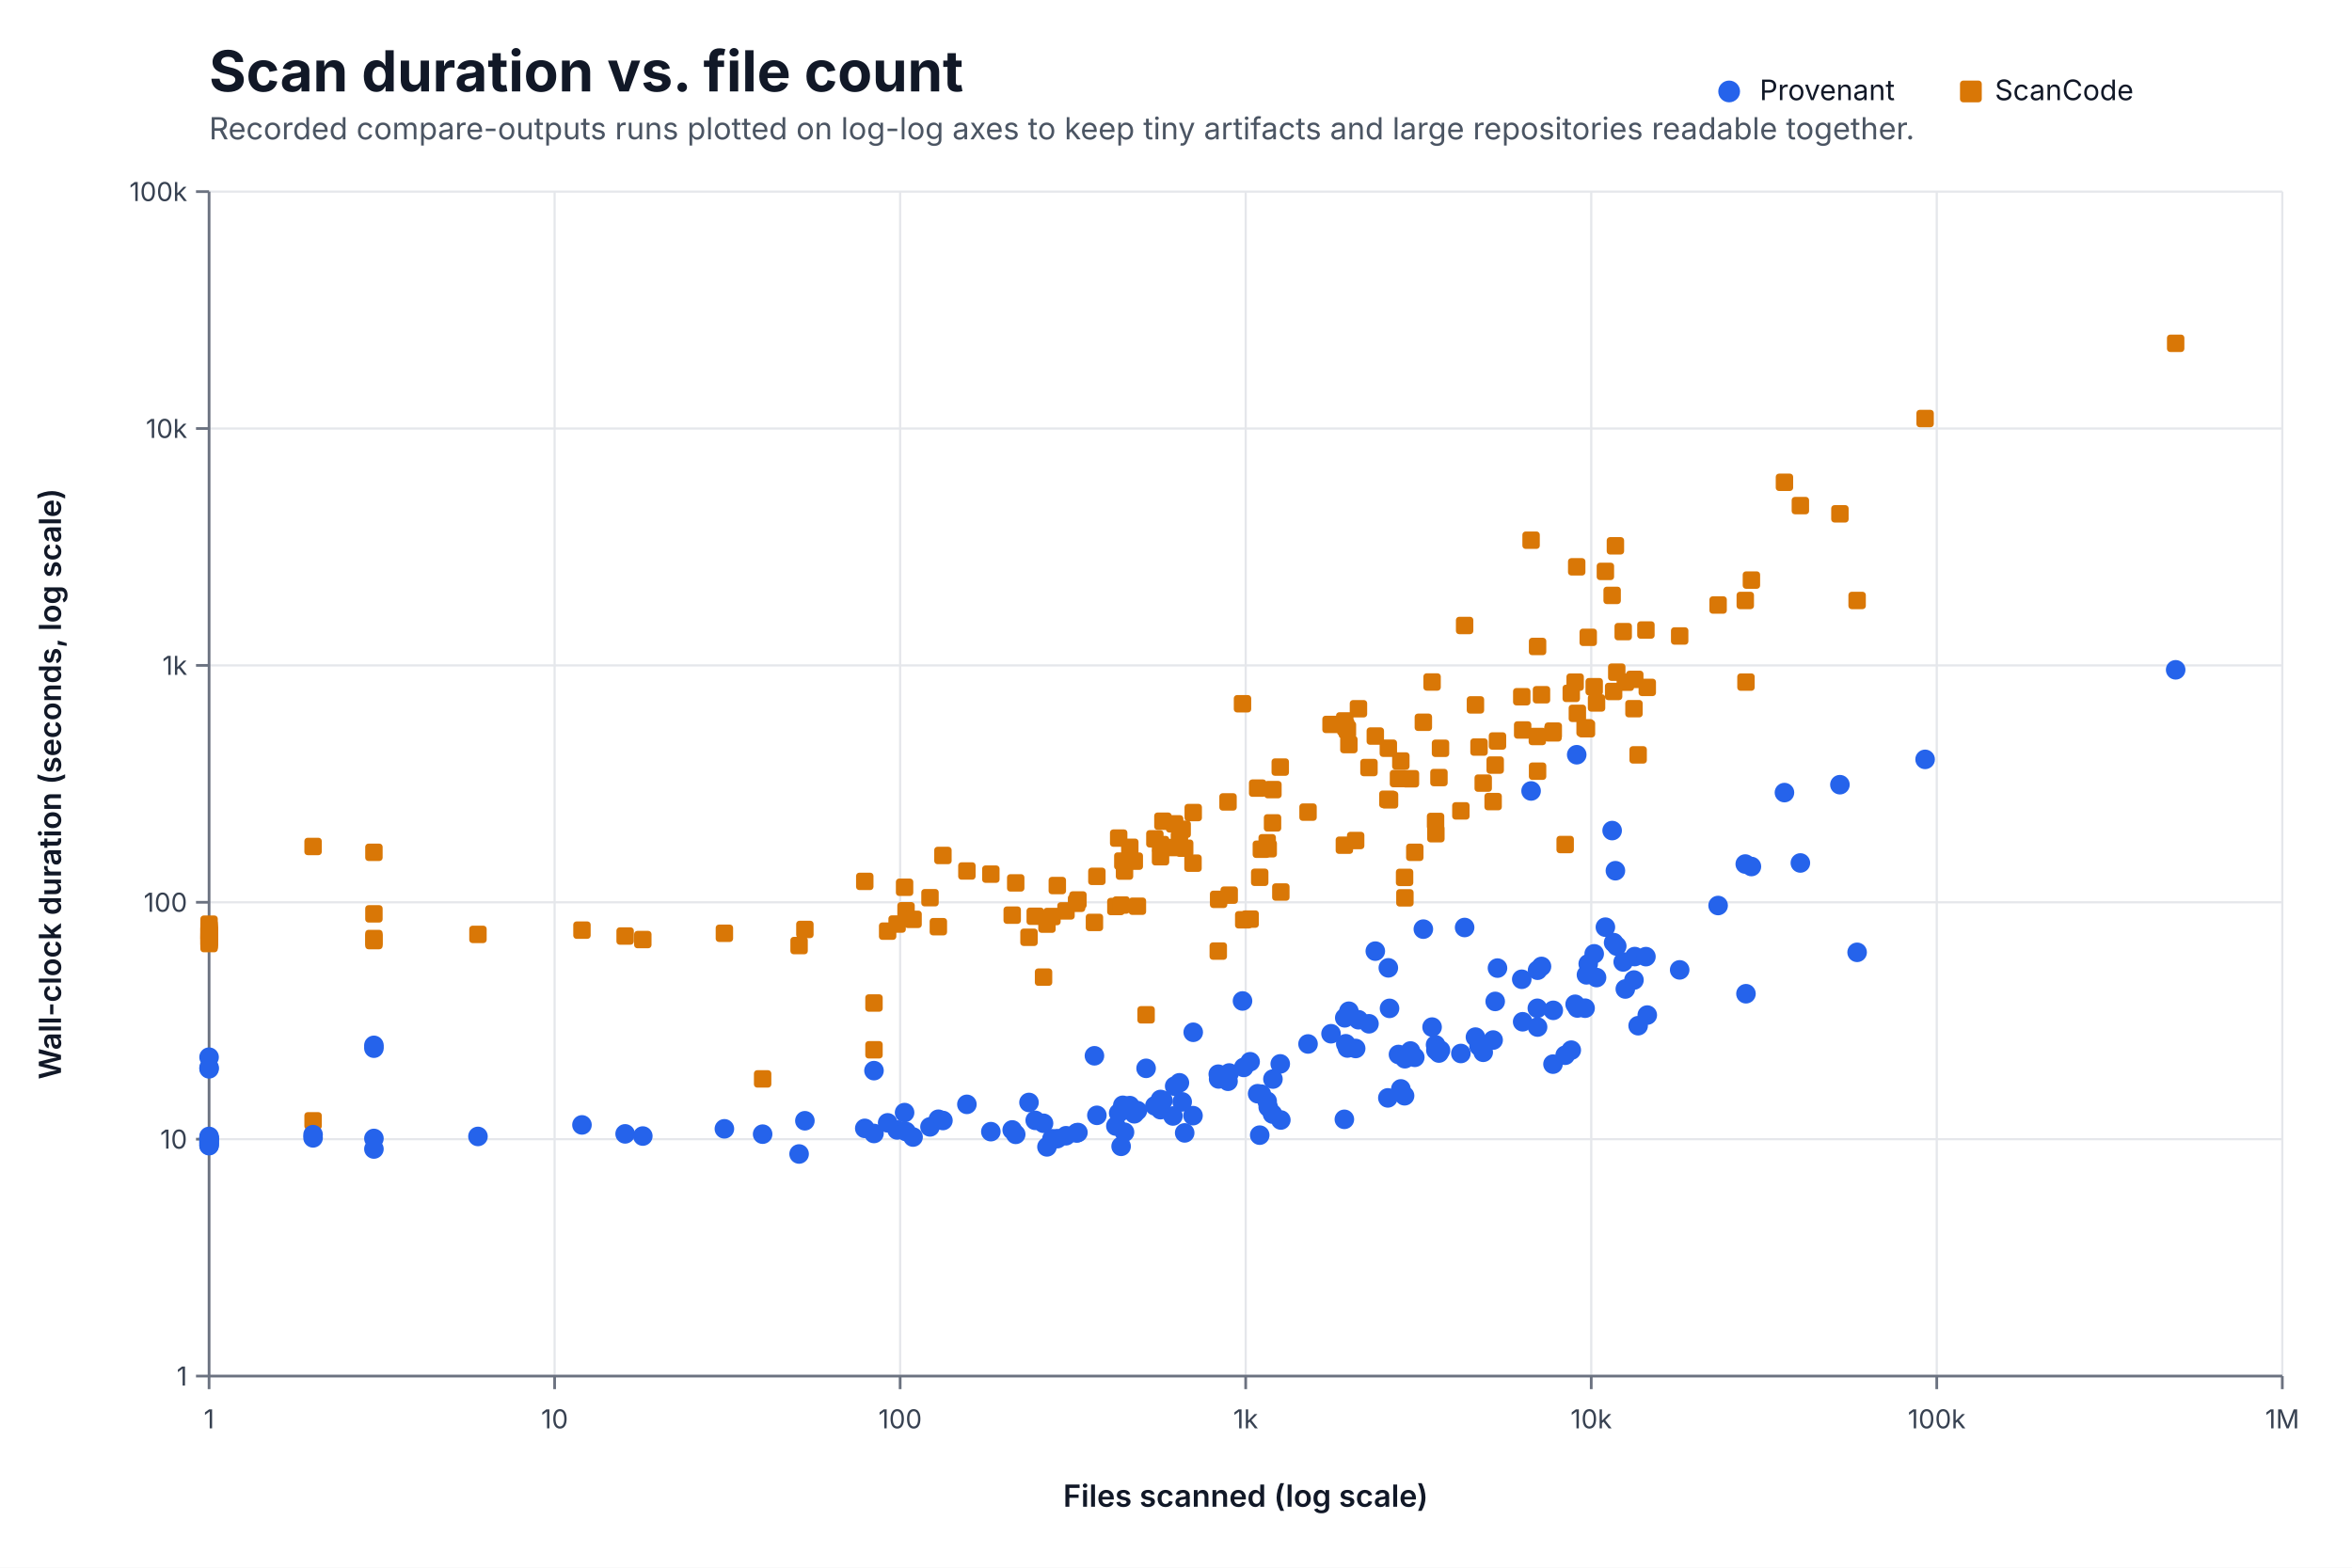
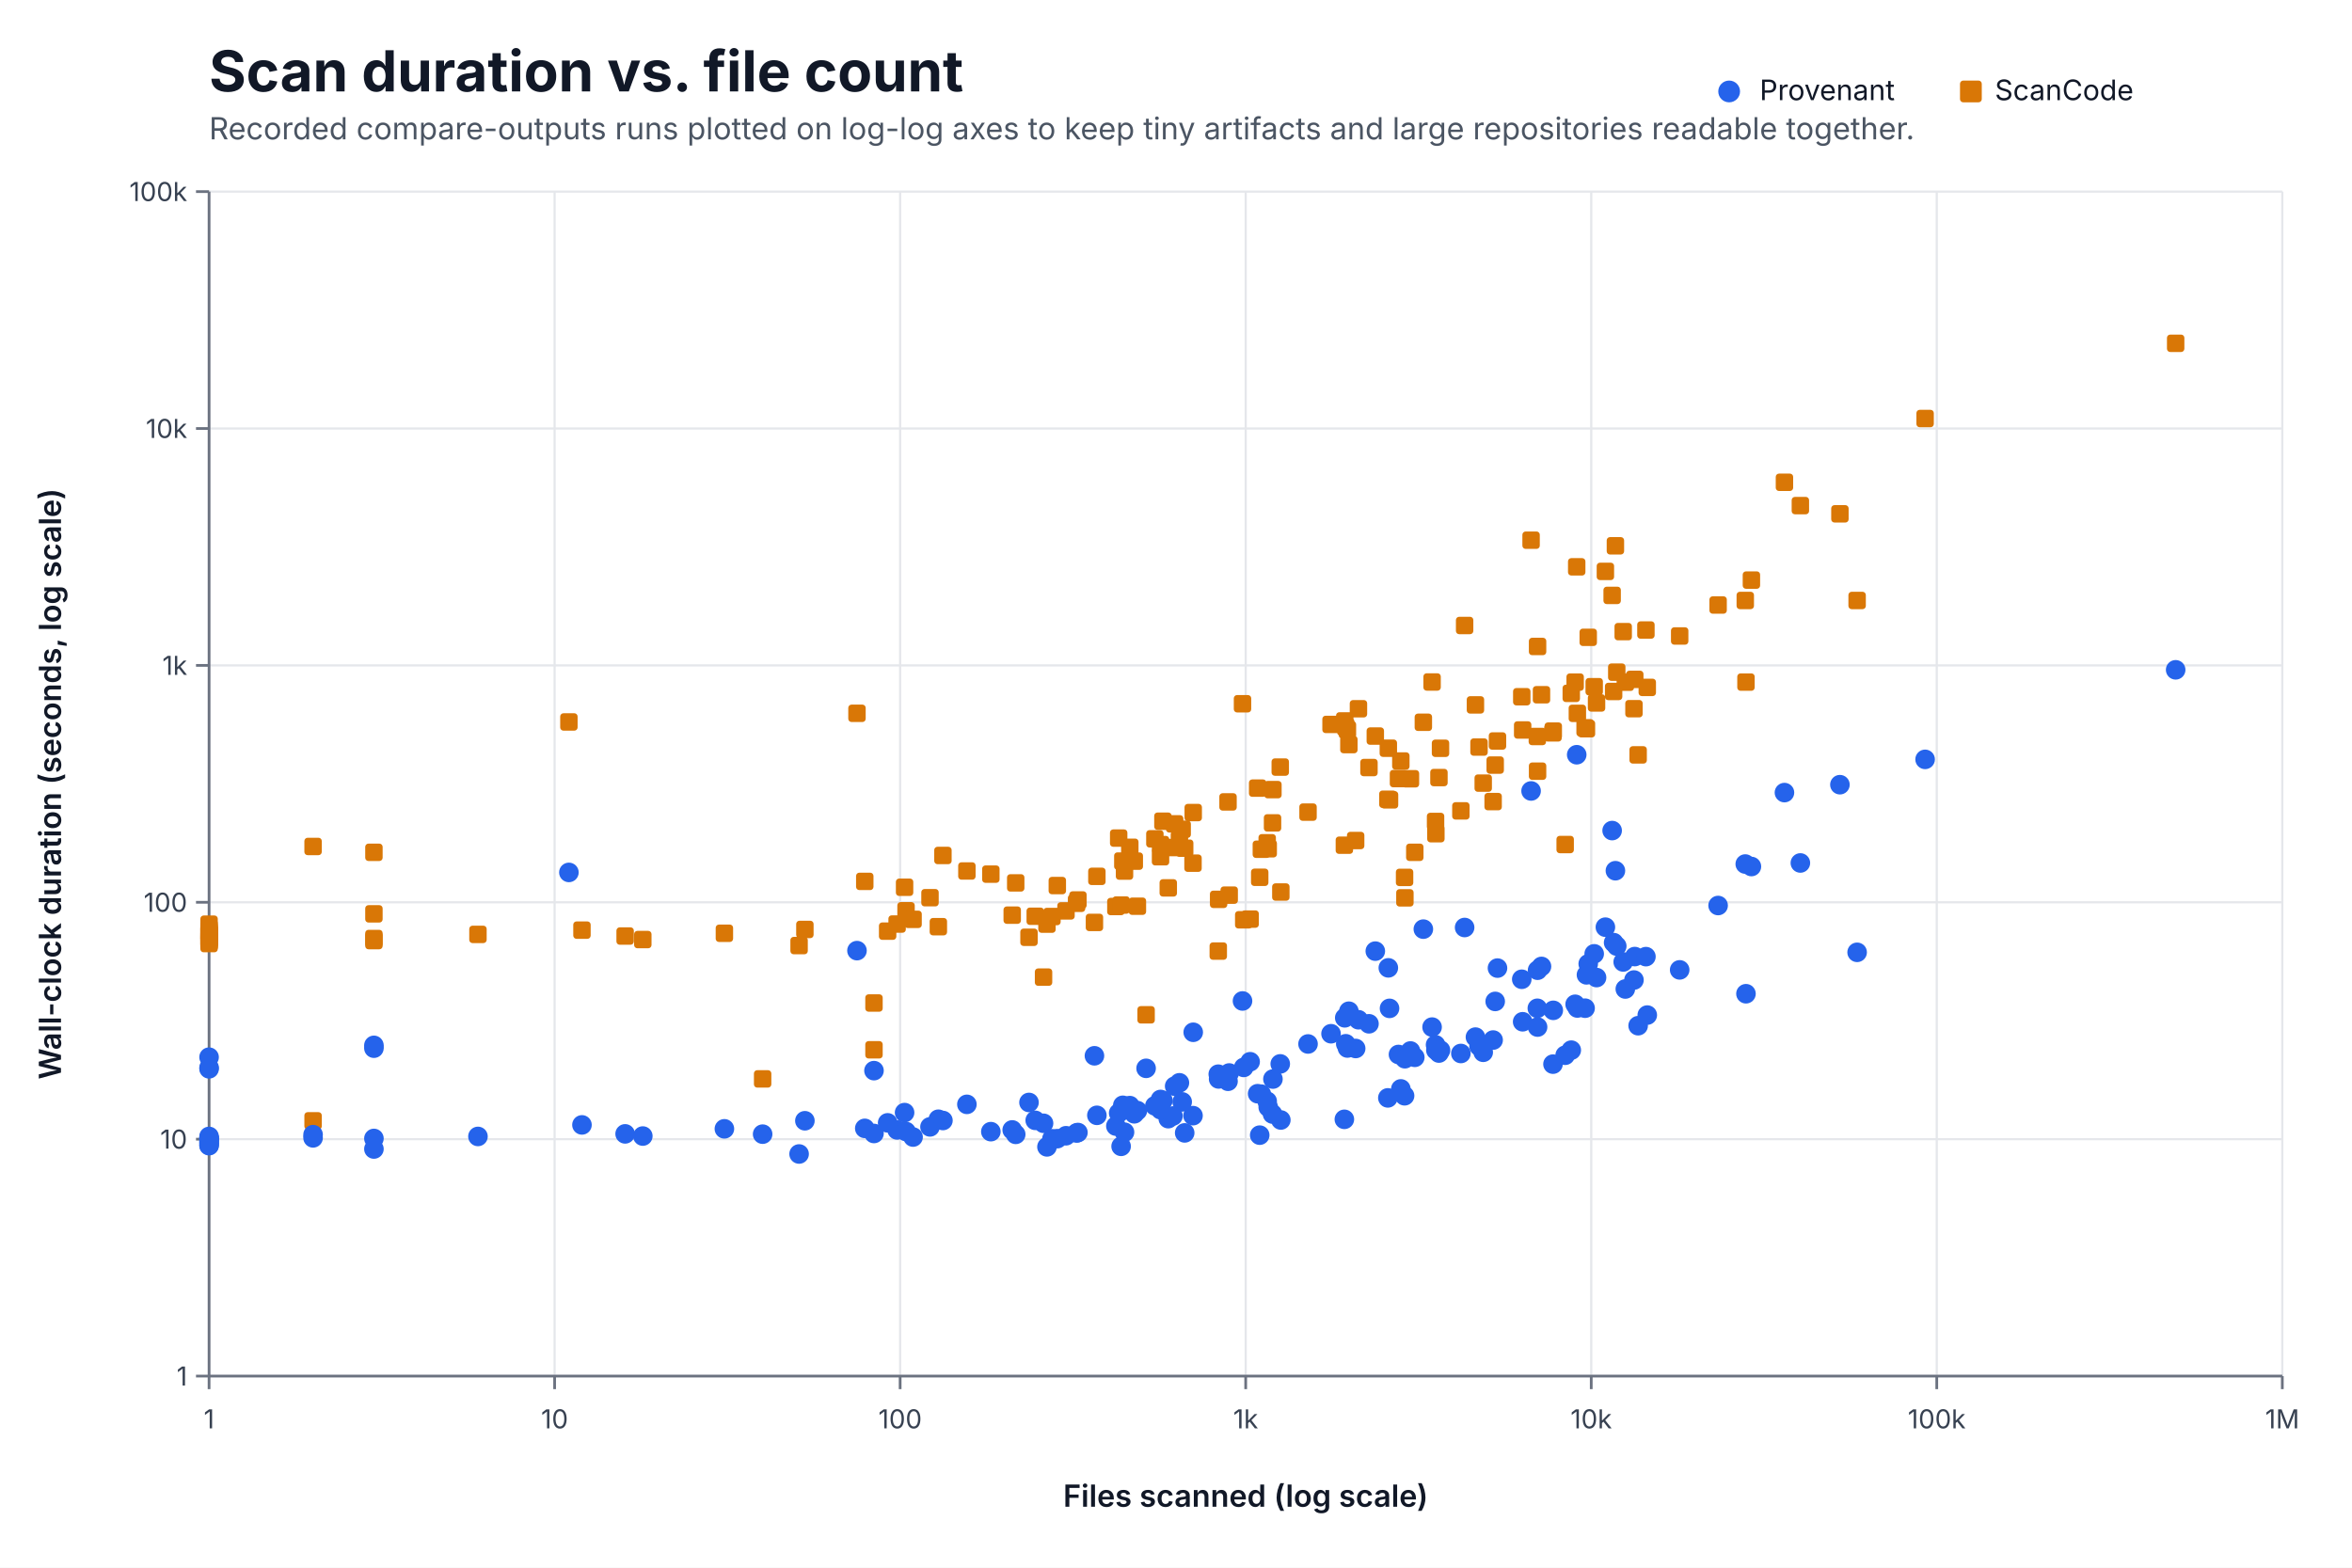
<svg xmlns="http://www.w3.org/2000/svg" width="1080" height="720" viewBox="0 0 1080 720" role="img" aria-labelledby="title desc">
  <style>
    text { font-family: -apple-system, BlinkMacSystemFont, "Segoe UI", sans-serif; fill: #111827; }
    .title { font-size: 26px; font-weight: 700; }
    .subtitle { font-size: 14px; fill: #4b5563; }
    .axis-label { font-size: 14px; font-weight: 600; }
    .tick { font-size: 12px; fill: #374151; }
    .grid { stroke: #e5e7eb; stroke-width: 1; }
    .axis { stroke: #6b7280; stroke-width: 1.25; }
    .legend-label { font-size: 13px; }
  </style>
  <rect x="0" y="0" width="1080" height="720" fill="white" />
  <text class="title" x="96" y="42">Scan duration vs. file count</text>
  <text class="subtitle" x="96" y="64">Recorded compare-outputs runs plotted on log-log axes to keep tiny artifacts and large repositories readable together.</text>
  <line class="grid" x1="96.00" y1="632.00" x2="1048.00" y2="632.00" />
  <line class="grid" x1="96.00" y1="523.20" x2="1048.00" y2="523.20" />
  <line class="grid" x1="96.00" y1="414.40" x2="1048.00" y2="414.40" />
  <line class="grid" x1="96.00" y1="305.60" x2="1048.00" y2="305.60" />
  <line class="grid" x1="96.00" y1="196.80" x2="1048.00" y2="196.80" />
  <line class="grid" x1="96.00" y1="88.00" x2="1048.00" y2="88.00" />
  <line class="grid" x1="96.00" y1="88.00" x2="96.00" y2="632.00" />
  <line class="grid" x1="254.67" y1="88.00" x2="254.67" y2="632.00" />
  <line class="grid" x1="413.33" y1="88.00" x2="413.33" y2="632.00" />
  <line class="grid" x1="572.00" y1="88.00" x2="572.00" y2="632.00" />
  <line class="grid" x1="730.67" y1="88.00" x2="730.67" y2="632.00" />
  <line class="grid" x1="889.33" y1="88.00" x2="889.33" y2="632.00" />
  <line class="grid" x1="1048.00" y1="88.00" x2="1048.00" y2="632.00" />
  <line class="axis" x1="96.00" y1="632.00" x2="1048.00" y2="632.00" />
  <line class="axis" x1="96.00" y1="88.00" x2="96.00" y2="632.00" />
  <line class="axis" x1="96.00" y1="632.00" x2="96.00" y2="638.00" />
  <text class="tick" x="96.00" y="656.00" text-anchor="middle">1</text>
  <line class="axis" x1="254.67" y1="632.00" x2="254.67" y2="638.00" />
  <text class="tick" x="254.67" y="656.00" text-anchor="middle">10</text>
  <line class="axis" x1="413.33" y1="632.00" x2="413.33" y2="638.00" />
  <text class="tick" x="413.33" y="656.00" text-anchor="middle">100</text>
  <line class="axis" x1="572.00" y1="632.00" x2="572.00" y2="638.00" />
  <text class="tick" x="572.00" y="656.00" text-anchor="middle">1k</text>
  <line class="axis" x1="730.67" y1="632.00" x2="730.67" y2="638.00" />
  <text class="tick" x="730.67" y="656.00" text-anchor="middle">10k</text>
  <line class="axis" x1="889.33" y1="632.00" x2="889.33" y2="638.00" />
  <text class="tick" x="889.33" y="656.00" text-anchor="middle">100k</text>
  <line class="axis" x1="1048.00" y1="632.00" x2="1048.00" y2="638.00" />
  <text class="tick" x="1048.00" y="656.00" text-anchor="middle">1M</text>
  <line class="axis" x1="90.00" y1="632.00" x2="96.00" y2="632.00" />
  <text class="tick" x="86.00" y="632.00" text-anchor="end" dominant-baseline="middle">1</text>
  <line class="axis" x1="90.00" y1="523.20" x2="96.00" y2="523.20" />
  <text class="tick" x="86.00" y="523.20" text-anchor="end" dominant-baseline="middle">10</text>
  <line class="axis" x1="90.00" y1="414.40" x2="96.00" y2="414.40" />
  <text class="tick" x="86.00" y="414.40" text-anchor="end" dominant-baseline="middle">100</text>
  <line class="axis" x1="90.00" y1="305.60" x2="96.00" y2="305.60" />
  <text class="tick" x="86.00" y="305.60" text-anchor="end" dominant-baseline="middle">1k</text>
  <line class="axis" x1="90.00" y1="196.80" x2="96.00" y2="196.80" />
  <text class="tick" x="86.00" y="196.80" text-anchor="end" dominant-baseline="middle">10k</text>
  <line class="axis" x1="90.00" y1="88.00" x2="96.00" y2="88.00" />
  <text class="tick" x="86.00" y="88.00" text-anchor="end" dominant-baseline="middle">100k</text>
  <text class="axis-label" x="572.00" y="692.00" text-anchor="middle">Files scanned (log scale)</text>
  <text class="axis-label" x="28" y="360.00" transform="rotate(-90 28 360.00)" text-anchor="middle">Wall-clock duration (seconds, log scale)</text>
  <g aria-label="Legend">
    <circle cx="794" cy="42" r="5" fill="#2563eb" />
    <text class="legend-label" x="808" y="46">Provenant</text>
    <rect x="900" y="37" width="10" height="10" fill="#d97706" rx="1.5" />
    <text class="legend-label" x="916" y="46">ScanCode</text>
  </g>
  <g aria-label="ScanCode points">
    <rect x="92.00" y="420.46" width="8" height="8" fill="#d97706" rx="1.5" />
    <rect x="92.00" y="423.47" width="8" height="8" fill="#d97706" rx="1.5" />
    <rect x="92.00" y="425.26" width="8" height="8" fill="#d97706" rx="1.5" />
    <rect x="92.00" y="424.52" width="8" height="8" fill="#d97706" rx="1.5" />
    <rect x="92.00" y="427.27" width="8" height="8" fill="#d97706" rx="1.5" />
    <rect x="92.00" y="422.38" width="8" height="8" fill="#d97706" rx="1.5" />
    <rect x="92.00" y="429.37" width="8" height="8" fill="#d97706" rx="1.5" />
    <rect x="92.00" y="428.44" width="8" height="8" fill="#d97706" rx="1.5" />
    <rect x="92.00" y="427.25" width="8" height="8" fill="#d97706" rx="1.5" />
    <rect x="92.00" y="424.52" width="8" height="8" fill="#d97706" rx="1.5" />
    <rect x="92.00" y="427.69" width="8" height="8" fill="#d97706" rx="1.5" />
    <rect x="92.00" y="424.87" width="8" height="8" fill="#d97706" rx="1.5" />
    <rect x="92.00" y="428.71" width="8" height="8" fill="#d97706" rx="1.5" />
    <rect x="139.76" y="510.78" width="8" height="8" fill="#d97706" rx="1.5" />
    <rect x="139.76" y="384.76" width="8" height="8" fill="#d97706" rx="1.5" />
    <rect x="167.70" y="427.04" width="8" height="8" fill="#d97706" rx="1.5" />
    <rect x="167.70" y="387.45" width="8" height="8" fill="#d97706" rx="1.5" />
    <rect x="167.70" y="427.99" width="8" height="8" fill="#d97706" rx="1.5" />
    <rect x="167.70" y="415.71" width="8" height="8" fill="#d97706" rx="1.5" />
    <rect x="215.47" y="425.14" width="8" height="8" fill="#d97706" rx="1.5" />
+     <rect x="257.23" y="327.58" width="8" height="8" fill="#d97706" rx="1.5" />
    <rect x="263.23" y="423.19" width="8" height="8" fill="#d97706" rx="1.5" />
    <rect x="283.05" y="425.90" width="8" height="8" fill="#d97706" rx="1.5" />
    <rect x="291.17" y="427.52" width="8" height="8" fill="#d97706" rx="1.5" />
    <rect x="328.63" y="424.63" width="8" height="8" fill="#d97706" rx="1.5" />
    <rect x="346.19" y="491.51" width="8" height="8" fill="#d97706" rx="1.5" />
    <rect x="362.93" y="430.28" width="8" height="8" fill="#d97706" rx="1.5" />
    <rect x="365.59" y="422.87" width="8" height="8" fill="#d97706" rx="1.5" />
+     <rect x="389.51" y="323.61" width="8" height="8" fill="#d97706" rx="1.5" />
    <rect x="393.09" y="400.80" width="8" height="8" fill="#d97706" rx="1.5" />
    <rect x="397.32" y="478.15" width="8" height="8" fill="#d97706" rx="1.5" />
    <rect x="397.32" y="456.66" width="8" height="8" fill="#d97706" rx="1.5" />
    <rect x="403.59" y="423.65" width="8" height="8" fill="#d97706" rx="1.5" />
    <rect x="407.94" y="420.39" width="8" height="8" fill="#d97706" rx="1.5" />
    <rect x="411.37" y="403.50" width="8" height="8" fill="#d97706" rx="1.5" />
    <rect x="412.04" y="414.30" width="8" height="8" fill="#d97706" rx="1.5" />
    <rect x="415.27" y="418.23" width="8" height="8" fill="#d97706" rx="1.5" />
    <rect x="423.04" y="408.29" width="8" height="8" fill="#d97706" rx="1.5" />
    <rect x="426.88" y="421.60" width="8" height="8" fill="#d97706" rx="1.5" />
    <rect x="428.98" y="388.90" width="8" height="8" fill="#d97706" rx="1.5" />
    <rect x="439.98" y="396.02" width="8" height="8" fill="#d97706" rx="1.5" />
    <rect x="450.98" y="397.47" width="8" height="8" fill="#d97706" rx="1.5" />
    <rect x="460.79" y="416.30" width="8" height="8" fill="#d97706" rx="1.5" />
    <rect x="462.40" y="401.49" width="8" height="8" fill="#d97706" rx="1.5" />
    <rect x="468.50" y="426.47" width="8" height="8" fill="#d97706" rx="1.5" />
    <rect x="471.36" y="416.81" width="8" height="8" fill="#d97706" rx="1.5" />
    <rect x="475.18" y="444.77" width="8" height="8" fill="#d97706" rx="1.5" />
    <rect x="476.75" y="420.44" width="8" height="8" fill="#d97706" rx="1.5" />
    <rect x="479.04" y="416.95" width="8" height="8" fill="#d97706" rx="1.5" />
    <rect x="481.50" y="402.72" width="8" height="8" fill="#d97706" rx="1.5" />
    <rect x="485.49" y="414.35" width="8" height="8" fill="#d97706" rx="1.5" />
    <rect x="490.34" y="410.86" width="8" height="8" fill="#d97706" rx="1.5" />
    <rect x="490.97" y="409.34" width="8" height="8" fill="#d97706" rx="1.5" />
    <rect x="498.55" y="419.64" width="8" height="8" fill="#d97706" rx="1.5" />
    <rect x="499.67" y="398.49" width="8" height="8" fill="#d97706" rx="1.5" />
    <rect x="508.39" y="412.34" width="8" height="8" fill="#d97706" rx="1.5" />
    <rect x="509.68" y="380.92" width="8" height="8" fill="#d97706" rx="1.5" />
    <rect x="510.80" y="411.66" width="8" height="8" fill="#d97706" rx="1.5" />
    <rect x="511.58" y="391.47" width="8" height="8" fill="#d97706" rx="1.5" />
    <rect x="512.36" y="396.07" width="8" height="8" fill="#d97706" rx="1.5" />
    <rect x="514.79" y="385.13" width="8" height="8" fill="#d97706" rx="1.5" />
    <rect x="516.85" y="391.50" width="8" height="8" fill="#d97706" rx="1.5" />
    <rect x="518.28" y="412.20" width="8" height="8" fill="#d97706" rx="1.5" />
    <rect x="522.27" y="462.08" width="8" height="8" fill="#d97706" rx="1.5" />
    <rect x="526.30" y="381.25" width="8" height="8" fill="#d97706" rx="1.5" />
    <rect x="528.90" y="383.91" width="8" height="8" fill="#d97706" rx="1.5" />
    <rect x="528.90" y="389.48" width="8" height="8" fill="#d97706" rx="1.5" />
    <rect x="529.99" y="373.16" width="8" height="8" fill="#d97706" rx="1.5" />
+     <rect x="532.45" y="403.78" width="8" height="8" fill="#d97706" rx="1.5" />
    <rect x="534.61" y="385.27" width="8" height="8" fill="#d97706" rx="1.5" />
    <rect x="535.39" y="374.38" width="8" height="8" fill="#d97706" rx="1.5" />
    <rect x="537.57" y="381.59" width="8" height="8" fill="#d97706" rx="1.5" />
    <rect x="538.84" y="376.84" width="8" height="8" fill="#d97706" rx="1.5" />
    <rect x="539.99" y="385.56" width="8" height="8" fill="#d97706" rx="1.5" />
    <rect x="543.81" y="392.44" width="8" height="8" fill="#d97706" rx="1.5" />
    <rect x="543.91" y="369.19" width="8" height="8" fill="#d97706" rx="1.5" />
    <rect x="555.41" y="432.81" width="8" height="8" fill="#d97706" rx="1.5" />
    <rect x="555.57" y="409.04" width="8" height="8" fill="#d97706" rx="1.5" />
    <rect x="559.89" y="364.30" width="8" height="8" fill="#d97706" rx="1.5" />
    <rect x="560.43" y="407.11" width="8" height="8" fill="#d97706" rx="1.5" />
    <rect x="566.54" y="319.22" width="8" height="8" fill="#d97706" rx="1.5" />
    <rect x="567.10" y="418.44" width="8" height="8" fill="#d97706" rx="1.5" />
    <rect x="570.04" y="418.11" width="8" height="8" fill="#d97706" rx="1.5" />
    <rect x="573.49" y="357.97" width="8" height="8" fill="#d97706" rx="1.5" />
    <rect x="574.44" y="398.92" width="8" height="8" fill="#d97706" rx="1.5" />
    <rect x="575.19" y="386.04" width="8" height="8" fill="#d97706" rx="1.5" />
    <rect x="577.87" y="383.06" width="8" height="8" fill="#d97706" rx="1.5" />
    <rect x="578.35" y="385.81" width="8" height="8" fill="#d97706" rx="1.5" />
    <rect x="580.33" y="373.93" width="8" height="8" fill="#d97706" rx="1.5" />
    <rect x="580.51" y="358.66" width="8" height="8" fill="#d97706" rx="1.5" />
    <rect x="583.87" y="348.30" width="8" height="8" fill="#d97706" rx="1.5" />
    <rect x="584.14" y="405.69" width="8" height="8" fill="#d97706" rx="1.5" />
    <rect x="596.63" y="368.99" width="8" height="8" fill="#d97706" rx="1.5" />
    <rect x="607.19" y="328.71" width="8" height="8" fill="#d97706" rx="1.5" />
    <rect x="613.31" y="384.18" width="8" height="8" fill="#d97706" rx="1.5" />
    <rect x="613.49" y="327.10" width="8" height="8" fill="#d97706" rx="1.5" />
    <rect x="613.95" y="329.87" width="8" height="8" fill="#d97706" rx="1.5" />
    <rect x="614.72" y="331.19" width="8" height="8" fill="#d97706" rx="1.5" />
    <rect x="615.38" y="337.97" width="8" height="8" fill="#d97706" rx="1.5" />
    <rect x="618.50" y="382.03" width="8" height="8" fill="#d97706" rx="1.5" />
    <rect x="619.78" y="321.51" width="8" height="8" fill="#d97706" rx="1.5" />
    <rect x="624.61" y="348.51" width="8" height="8" fill="#d97706" rx="1.5" />
    <rect x="627.52" y="334.06" width="8" height="8" fill="#d97706" rx="1.5" />
    <rect x="633.28" y="363.07" width="8" height="8" fill="#d97706" rx="1.5" />
    <rect x="633.50" y="339.64" width="8" height="8" fill="#d97706" rx="1.5" />
    <rect x="634.05" y="363.36" width="8" height="8" fill="#d97706" rx="1.5" />
    <rect x="638.16" y="353.58" width="8" height="8" fill="#d97706" rx="1.5" />
    <rect x="639.24" y="345.52" width="8" height="8" fill="#d97706" rx="1.5" />
    <rect x="640.96" y="398.96" width="8" height="8" fill="#d97706" rx="1.5" />
    <rect x="641.11" y="408.36" width="8" height="8" fill="#d97706" rx="1.5" />
    <rect x="643.66" y="353.67" width="8" height="8" fill="#d97706" rx="1.5" />
    <rect x="645.65" y="387.44" width="8" height="8" fill="#d97706" rx="1.5" />
    <rect x="649.58" y="327.73" width="8" height="8" fill="#d97706" rx="1.5" />
    <rect x="653.59" y="309.22" width="8" height="8" fill="#d97706" rx="1.5" />
    <rect x="655.19" y="373.28" width="8" height="8" fill="#d97706" rx="1.5" />
    <rect x="655.34" y="378.89" width="8" height="8" fill="#d97706" rx="1.5" />
    <rect x="656.74" y="353.11" width="8" height="8" fill="#d97706" rx="1.5" />
    <rect x="657.46" y="339.67" width="8" height="8" fill="#d97706" rx="1.5" />
    <rect x="666.81" y="368.42" width="8" height="8" fill="#d97706" rx="1.5" />
    <rect x="668.53" y="283.27" width="8" height="8" fill="#d97706" rx="1.5" />
    <rect x="673.50" y="319.74" width="8" height="8" fill="#d97706" rx="1.5" />
    <rect x="675.14" y="339.11" width="8" height="8" fill="#d97706" rx="1.5" />
    <rect x="677.07" y="355.67" width="8" height="8" fill="#d97706" rx="1.5" />
    <rect x="681.62" y="364.16" width="8" height="8" fill="#d97706" rx="1.5" />
    <rect x="682.57" y="347.38" width="8" height="8" fill="#d97706" rx="1.5" />
    <rect x="683.62" y="336.32" width="8" height="8" fill="#d97706" rx="1.5" />
    <rect x="694.77" y="315.99" width="8" height="8" fill="#d97706" rx="1.5" />
    <rect x="695.18" y="331.26" width="8" height="8" fill="#d97706" rx="1.5" />
    <rect x="699.05" y="244.10" width="8" height="8" fill="#d97706" rx="1.5" />
    <rect x="701.92" y="334.25" width="8" height="8" fill="#d97706" rx="1.5" />
    <rect x="702.03" y="350.18" width="8" height="8" fill="#d97706" rx="1.5" />
    <rect x="702.03" y="292.91" width="8" height="8" fill="#d97706" rx="1.5" />
    <rect x="703.83" y="315.08" width="8" height="8" fill="#d97706" rx="1.5" />
    <rect x="709.11" y="332.59" width="8" height="8" fill="#d97706" rx="1.5" />
    <rect x="709.24" y="331.79" width="8" height="8" fill="#d97706" rx="1.5" />
    <rect x="714.70" y="383.87" width="8" height="8" fill="#d97706" rx="1.5" />
    <rect x="717.50" y="314.45" width="8" height="8" fill="#d97706" rx="1.5" />
    <rect x="719.28" y="309.28" width="8" height="8" fill="#d97706" rx="1.5" />
    <rect x="720.00" y="256.33" width="8" height="8" fill="#d97706" rx="1.5" />
    <rect x="720.30" y="323.62" width="8" height="8" fill="#d97706" rx="1.5" />
    <rect x="723.85" y="330.25" width="8" height="8" fill="#d97706" rx="1.5" />
    <rect x="724.48" y="330.69" width="8" height="8" fill="#d97706" rx="1.5" />
    <rect x="725.29" y="288.71" width="8" height="8" fill="#d97706" rx="1.5" />
    <rect x="728.03" y="311.39" width="8" height="8" fill="#d97706" rx="1.5" />
    <rect x="729.11" y="318.85" width="8" height="8" fill="#d97706" rx="1.5" />
    <rect x="733.17" y="258.43" width="8" height="8" fill="#d97706" rx="1.5" />
    <rect x="736.27" y="269.45" width="8" height="8" fill="#d97706" rx="1.5" />
    <rect x="736.95" y="313.57" width="8" height="8" fill="#d97706" rx="1.5" />
    <rect x="737.77" y="246.68" width="8" height="8" fill="#d97706" rx="1.5" />
    <rect x="738.39" y="304.71" width="8" height="8" fill="#d97706" rx="1.5" />
    <rect x="741.35" y="286.09" width="8" height="8" fill="#d97706" rx="1.5" />
    <rect x="742.32" y="309.33" width="8" height="8" fill="#d97706" rx="1.5" />
    <rect x="746.29" y="321.48" width="8" height="8" fill="#d97706" rx="1.5" />
    <rect x="746.66" y="308.03" width="8" height="8" fill="#d97706" rx="1.5" />
    <rect x="748.21" y="342.70" width="8" height="8" fill="#d97706" rx="1.5" />
    <rect x="751.78" y="285.35" width="8" height="8" fill="#d97706" rx="1.5" />
    <rect x="752.40" y="311.70" width="8" height="8" fill="#d97706" rx="1.5" />
    <rect x="767.28" y="288.09" width="8" height="8" fill="#d97706" rx="1.5" />
    <rect x="784.93" y="273.87" width="8" height="8" fill="#d97706" rx="1.5" />
    <rect x="797.40" y="271.78" width="8" height="8" fill="#d97706" rx="1.5" />
    <rect x="797.72" y="309.27" width="8" height="8" fill="#d97706" rx="1.5" />
    <rect x="800.22" y="262.42" width="8" height="8" fill="#d97706" rx="1.5" />
    <rect x="815.39" y="217.51" width="8" height="8" fill="#d97706" rx="1.5" />
    <rect x="822.70" y="228.21" width="8" height="8" fill="#d97706" rx="1.5" />
    <rect x="840.86" y="231.99" width="8" height="8" fill="#d97706" rx="1.5" />
    <rect x="848.76" y="271.78" width="8" height="8" fill="#d97706" rx="1.5" />
    <rect x="879.98" y="188.22" width="8" height="8" fill="#d97706" rx="1.5" />
    <rect x="995.03" y="153.67" width="8" height="8" fill="#d97706" rx="1.5" />
  </g>
  <g aria-label="Provenant points">
    <circle cx="96.00" cy="522.92" r="4.5" fill="#2563eb" />
    <circle cx="96.00" cy="522.78" r="4.5" fill="#2563eb" />
    <circle cx="96.00" cy="522.68" r="4.5" fill="#2563eb" />
    <circle cx="96.00" cy="521.94" r="4.5" fill="#2563eb" />
    <circle cx="96.00" cy="524.83" r="4.5" fill="#2563eb" />
    <circle cx="96.00" cy="490.35" r="4.5" fill="#2563eb" />
    <circle cx="96.00" cy="485.54" r="4.5" fill="#2563eb" />
    <circle cx="96.00" cy="526.17" r="4.5" fill="#2563eb" />
    <circle cx="96.00" cy="524.11" r="4.5" fill="#2563eb" />
    <circle cx="96.00" cy="525.13" r="4.5" fill="#2563eb" />
    <circle cx="96.00" cy="523.72" r="4.5" fill="#2563eb" />
    <circle cx="96.00" cy="490.88" r="4.5" fill="#2563eb" />
    <circle cx="96.00" cy="525.97" r="4.5" fill="#2563eb" />
    <circle cx="143.76" cy="521.12" r="4.5" fill="#2563eb" />
    <circle cx="143.76" cy="522.59" r="4.5" fill="#2563eb" />
    <circle cx="171.70" cy="522.87" r="4.5" fill="#2563eb" />
    <circle cx="171.70" cy="527.71" r="4.5" fill="#2563eb" />
    <circle cx="171.70" cy="480.11" r="4.5" fill="#2563eb" />
    <circle cx="171.70" cy="481.40" r="4.5" fill="#2563eb" />
    <circle cx="219.47" cy="521.94" r="4.5" fill="#2563eb" />
+     <circle cx="261.23" cy="400.68" r="4.5" fill="#2563eb" />
    <circle cx="267.23" cy="516.64" r="4.5" fill="#2563eb" />
    <circle cx="287.05" cy="520.76" r="4.5" fill="#2563eb" />
    <circle cx="295.17" cy="521.76" r="4.5" fill="#2563eb" />
    <circle cx="332.63" cy="518.44" r="4.5" fill="#2563eb" />
    <circle cx="350.19" cy="520.89" r="4.5" fill="#2563eb" />
    <circle cx="366.93" cy="530.00" r="4.5" fill="#2563eb" />
    <circle cx="369.59" cy="514.74" r="4.5" fill="#2563eb" />
+     <circle cx="393.51" cy="436.60" r="4.5" fill="#2563eb" />
    <circle cx="397.09" cy="518.23" r="4.5" fill="#2563eb" />
    <circle cx="401.32" cy="491.72" r="4.5" fill="#2563eb" />
    <circle cx="401.32" cy="520.58" r="4.5" fill="#2563eb" />
    <circle cx="407.59" cy="515.70" r="4.5" fill="#2563eb" />
    <circle cx="411.94" cy="518.95" r="4.5" fill="#2563eb" />
    <circle cx="415.37" cy="510.99" r="4.5" fill="#2563eb" />
    <circle cx="416.04" cy="519.69" r="4.5" fill="#2563eb" />
    <circle cx="419.27" cy="522.22" r="4.5" fill="#2563eb" />
    <circle cx="427.04" cy="517.55" r="4.5" fill="#2563eb" />
    <circle cx="430.88" cy="514.04" r="4.5" fill="#2563eb" />
    <circle cx="432.98" cy="514.62" r="4.5" fill="#2563eb" />
    <circle cx="443.98" cy="507.20" r="4.5" fill="#2563eb" />
    <circle cx="454.98" cy="519.74" r="4.5" fill="#2563eb" />
    <circle cx="464.79" cy="518.95" r="4.5" fill="#2563eb" />
    <circle cx="466.40" cy="520.98" r="4.5" fill="#2563eb" />
    <circle cx="472.50" cy="506.33" r="4.5" fill="#2563eb" />
    <circle cx="475.36" cy="514.55" r="4.5" fill="#2563eb" />
    <circle cx="479.18" cy="515.90" r="4.5" fill="#2563eb" />
    <circle cx="480.75" cy="526.73" r="4.5" fill="#2563eb" />
    <circle cx="483.04" cy="523.01" r="4.5" fill="#2563eb" />
    <circle cx="485.50" cy="522.96" r="4.5" fill="#2563eb" />
    <circle cx="489.49" cy="521.62" r="4.5" fill="#2563eb" />
    <circle cx="494.34" cy="520.36" r="4.5" fill="#2563eb" />
    <circle cx="494.97" cy="520.14" r="4.5" fill="#2563eb" />
    <circle cx="502.55" cy="484.90" r="4.5" fill="#2563eb" />
    <circle cx="503.67" cy="512.24" r="4.5" fill="#2563eb" />
    <circle cx="512.39" cy="517.17" r="4.5" fill="#2563eb" />
    <circle cx="513.68" cy="511.20" r="4.5" fill="#2563eb" />
    <circle cx="514.80" cy="526.48" r="4.5" fill="#2563eb" />
    <circle cx="515.58" cy="507.64" r="4.5" fill="#2563eb" />
    <circle cx="516.36" cy="520.00" r="4.5" fill="#2563eb" />
    <circle cx="518.79" cy="507.78" r="4.5" fill="#2563eb" />
    <circle cx="520.85" cy="511.54" r="4.5" fill="#2563eb" />
    <circle cx="522.28" cy="510.08" r="4.5" fill="#2563eb" />
    <circle cx="526.27" cy="490.66" r="4.5" fill="#2563eb" />
    <circle cx="530.30" cy="507.88" r="4.5" fill="#2563eb" />
    <circle cx="532.90" cy="504.96" r="4.5" fill="#2563eb" />
    <circle cx="532.90" cy="509.65" r="4.5" fill="#2563eb" />
    <circle cx="533.99" cy="505.42" r="4.5" fill="#2563eb" />
+     <circle cx="536.45" cy="513.77" r="4.5" fill="#2563eb" />
    <circle cx="538.61" cy="512.54" r="4.5" fill="#2563eb" />
    <circle cx="539.39" cy="498.86" r="4.5" fill="#2563eb" />
    <circle cx="541.57" cy="497.30" r="4.5" fill="#2563eb" />
    <circle cx="542.84" cy="506.07" r="4.5" fill="#2563eb" />
    <circle cx="543.99" cy="520.31" r="4.5" fill="#2563eb" />
    <circle cx="547.81" cy="512.39" r="4.5" fill="#2563eb" />
    <circle cx="547.91" cy="474.10" r="4.5" fill="#2563eb" />
    <circle cx="559.41" cy="493.35" r="4.5" fill="#2563eb" />
    <circle cx="559.57" cy="495.53" r="4.5" fill="#2563eb" />
    <circle cx="563.89" cy="496.60" r="4.5" fill="#2563eb" />
    <circle cx="564.43" cy="492.80" r="4.5" fill="#2563eb" />
    <circle cx="570.54" cy="459.72" r="4.5" fill="#2563eb" />
    <circle cx="571.10" cy="490.24" r="4.5" fill="#2563eb" />
    <circle cx="574.04" cy="487.63" r="4.5" fill="#2563eb" />
    <circle cx="577.49" cy="502.31" r="4.5" fill="#2563eb" />
    <circle cx="578.44" cy="521.35" r="4.5" fill="#2563eb" />
    <circle cx="579.19" cy="502.52" r="4.5" fill="#2563eb" />
    <circle cx="581.87" cy="505.77" r="4.5" fill="#2563eb" />
    <circle cx="582.35" cy="508.50" r="4.5" fill="#2563eb" />
    <circle cx="584.33" cy="511.65" r="4.5" fill="#2563eb" />
    <circle cx="584.51" cy="495.58" r="4.5" fill="#2563eb" />
    <circle cx="587.87" cy="488.62" r="4.5" fill="#2563eb" />
    <circle cx="588.14" cy="514.39" r="4.5" fill="#2563eb" />
    <circle cx="600.63" cy="479.47" r="4.5" fill="#2563eb" />
    <circle cx="611.19" cy="474.77" r="4.5" fill="#2563eb" />
    <circle cx="617.31" cy="514.08" r="4.5" fill="#2563eb" />
    <circle cx="617.49" cy="467.46" r="4.5" fill="#2563eb" />
    <circle cx="617.95" cy="479.38" r="4.5" fill="#2563eb" />
    <circle cx="618.72" cy="481.32" r="4.5" fill="#2563eb" />
    <circle cx="619.38" cy="464.43" r="4.5" fill="#2563eb" />
    <circle cx="622.50" cy="481.54" r="4.5" fill="#2563eb" />
    <circle cx="623.78" cy="468.34" r="4.5" fill="#2563eb" />
    <circle cx="628.61" cy="470.20" r="4.5" fill="#2563eb" />
    <circle cx="631.52" cy="436.83" r="4.5" fill="#2563eb" />
    <circle cx="637.28" cy="504.23" r="4.5" fill="#2563eb" />
    <circle cx="637.50" cy="444.51" r="4.5" fill="#2563eb" />
    <circle cx="638.05" cy="463.12" r="4.5" fill="#2563eb" />
    <circle cx="642.16" cy="484.30" r="4.5" fill="#2563eb" />
    <circle cx="643.24" cy="500.11" r="4.5" fill="#2563eb" />
    <circle cx="644.96" cy="503.26" r="4.5" fill="#2563eb" />
    <circle cx="645.11" cy="486.25" r="4.5" fill="#2563eb" />
    <circle cx="647.66" cy="482.69" r="4.5" fill="#2563eb" />
    <circle cx="649.65" cy="485.60" r="4.5" fill="#2563eb" />
    <circle cx="653.58" cy="426.73" r="4.5" fill="#2563eb" />
    <circle cx="657.59" cy="471.72" r="4.5" fill="#2563eb" />
    <circle cx="659.19" cy="479.87" r="4.5" fill="#2563eb" />
    <circle cx="659.34" cy="482.33" r="4.5" fill="#2563eb" />
    <circle cx="660.74" cy="483.64" r="4.5" fill="#2563eb" />
    <circle cx="661.46" cy="482.35" r="4.5" fill="#2563eb" />
    <circle cx="670.81" cy="483.84" r="4.5" fill="#2563eb" />
    <circle cx="672.53" cy="425.98" r="4.5" fill="#2563eb" />
    <circle cx="677.50" cy="476.32" r="4.5" fill="#2563eb" />
    <circle cx="679.14" cy="480.47" r="4.5" fill="#2563eb" />
    <circle cx="681.07" cy="483.29" r="4.5" fill="#2563eb" />
    <circle cx="685.62" cy="477.67" r="4.5" fill="#2563eb" />
    <circle cx="686.57" cy="459.93" r="4.5" fill="#2563eb" />
    <circle cx="687.62" cy="444.62" r="4.5" fill="#2563eb" />
    <circle cx="698.77" cy="449.75" r="4.5" fill="#2563eb" />
    <circle cx="699.18" cy="469.27" r="4.5" fill="#2563eb" />
    <circle cx="703.05" cy="363.27" r="4.5" fill="#2563eb" />
    <circle cx="705.92" cy="463.08" r="4.5" fill="#2563eb" />
    <circle cx="706.03" cy="471.70" r="4.5" fill="#2563eb" />
    <circle cx="706.03" cy="445.60" r="4.5" fill="#2563eb" />
    <circle cx="707.83" cy="443.86" r="4.5" fill="#2563eb" />
    <circle cx="713.11" cy="488.73" r="4.5" fill="#2563eb" />
    <circle cx="713.24" cy="464.02" r="4.5" fill="#2563eb" />
    <circle cx="718.70" cy="484.65" r="4.5" fill="#2563eb" />
    <circle cx="721.50" cy="482.31" r="4.5" fill="#2563eb" />
    <circle cx="723.28" cy="461.24" r="4.5" fill="#2563eb" />
    <circle cx="724.00" cy="346.63" r="4.5" fill="#2563eb" />
    <circle cx="724.30" cy="462.95" r="4.5" fill="#2563eb" />
    <circle cx="727.85" cy="463.04" r="4.5" fill="#2563eb" />
    <circle cx="728.48" cy="447.72" r="4.5" fill="#2563eb" />
    <circle cx="729.29" cy="442.66" r="4.5" fill="#2563eb" />
    <circle cx="732.03" cy="438.07" r="4.5" fill="#2563eb" />
    <circle cx="733.11" cy="448.97" r="4.5" fill="#2563eb" />
    <circle cx="737.17" cy="425.83" r="4.5" fill="#2563eb" />
    <circle cx="740.27" cy="381.46" r="4.5" fill="#2563eb" />
    <circle cx="740.95" cy="432.92" r="4.5" fill="#2563eb" />
    <circle cx="741.77" cy="399.90" r="4.5" fill="#2563eb" />
    <circle cx="742.39" cy="434.52" r="4.5" fill="#2563eb" />
    <circle cx="745.35" cy="441.80" r="4.5" fill="#2563eb" />
    <circle cx="746.32" cy="454.22" r="4.5" fill="#2563eb" />
    <circle cx="750.29" cy="450.10" r="4.5" fill="#2563eb" />
    <circle cx="750.66" cy="439.33" r="4.5" fill="#2563eb" />
    <circle cx="752.21" cy="471.08" r="4.5" fill="#2563eb" />
    <circle cx="755.78" cy="439.36" r="4.5" fill="#2563eb" />
    <circle cx="756.40" cy="466.20" r="4.5" fill="#2563eb" />
    <circle cx="771.28" cy="445.44" r="4.5" fill="#2563eb" />
    <circle cx="788.93" cy="415.88" r="4.5" fill="#2563eb" />
    <circle cx="801.40" cy="396.83" r="4.5" fill="#2563eb" />
    <circle cx="801.72" cy="456.40" r="4.5" fill="#2563eb" />
    <circle cx="804.22" cy="397.97" r="4.5" fill="#2563eb" />
    <circle cx="819.39" cy="364.02" r="4.5" fill="#2563eb" />
    <circle cx="826.70" cy="396.34" r="4.5" fill="#2563eb" />
    <circle cx="844.86" cy="360.39" r="4.5" fill="#2563eb" />
    <circle cx="852.76" cy="437.38" r="4.5" fill="#2563eb" />
    <circle cx="883.98" cy="348.76" r="4.5" fill="#2563eb" />
    <circle cx="999.03" cy="307.63" r="4.5" fill="#2563eb" />
  </g>
</svg>
